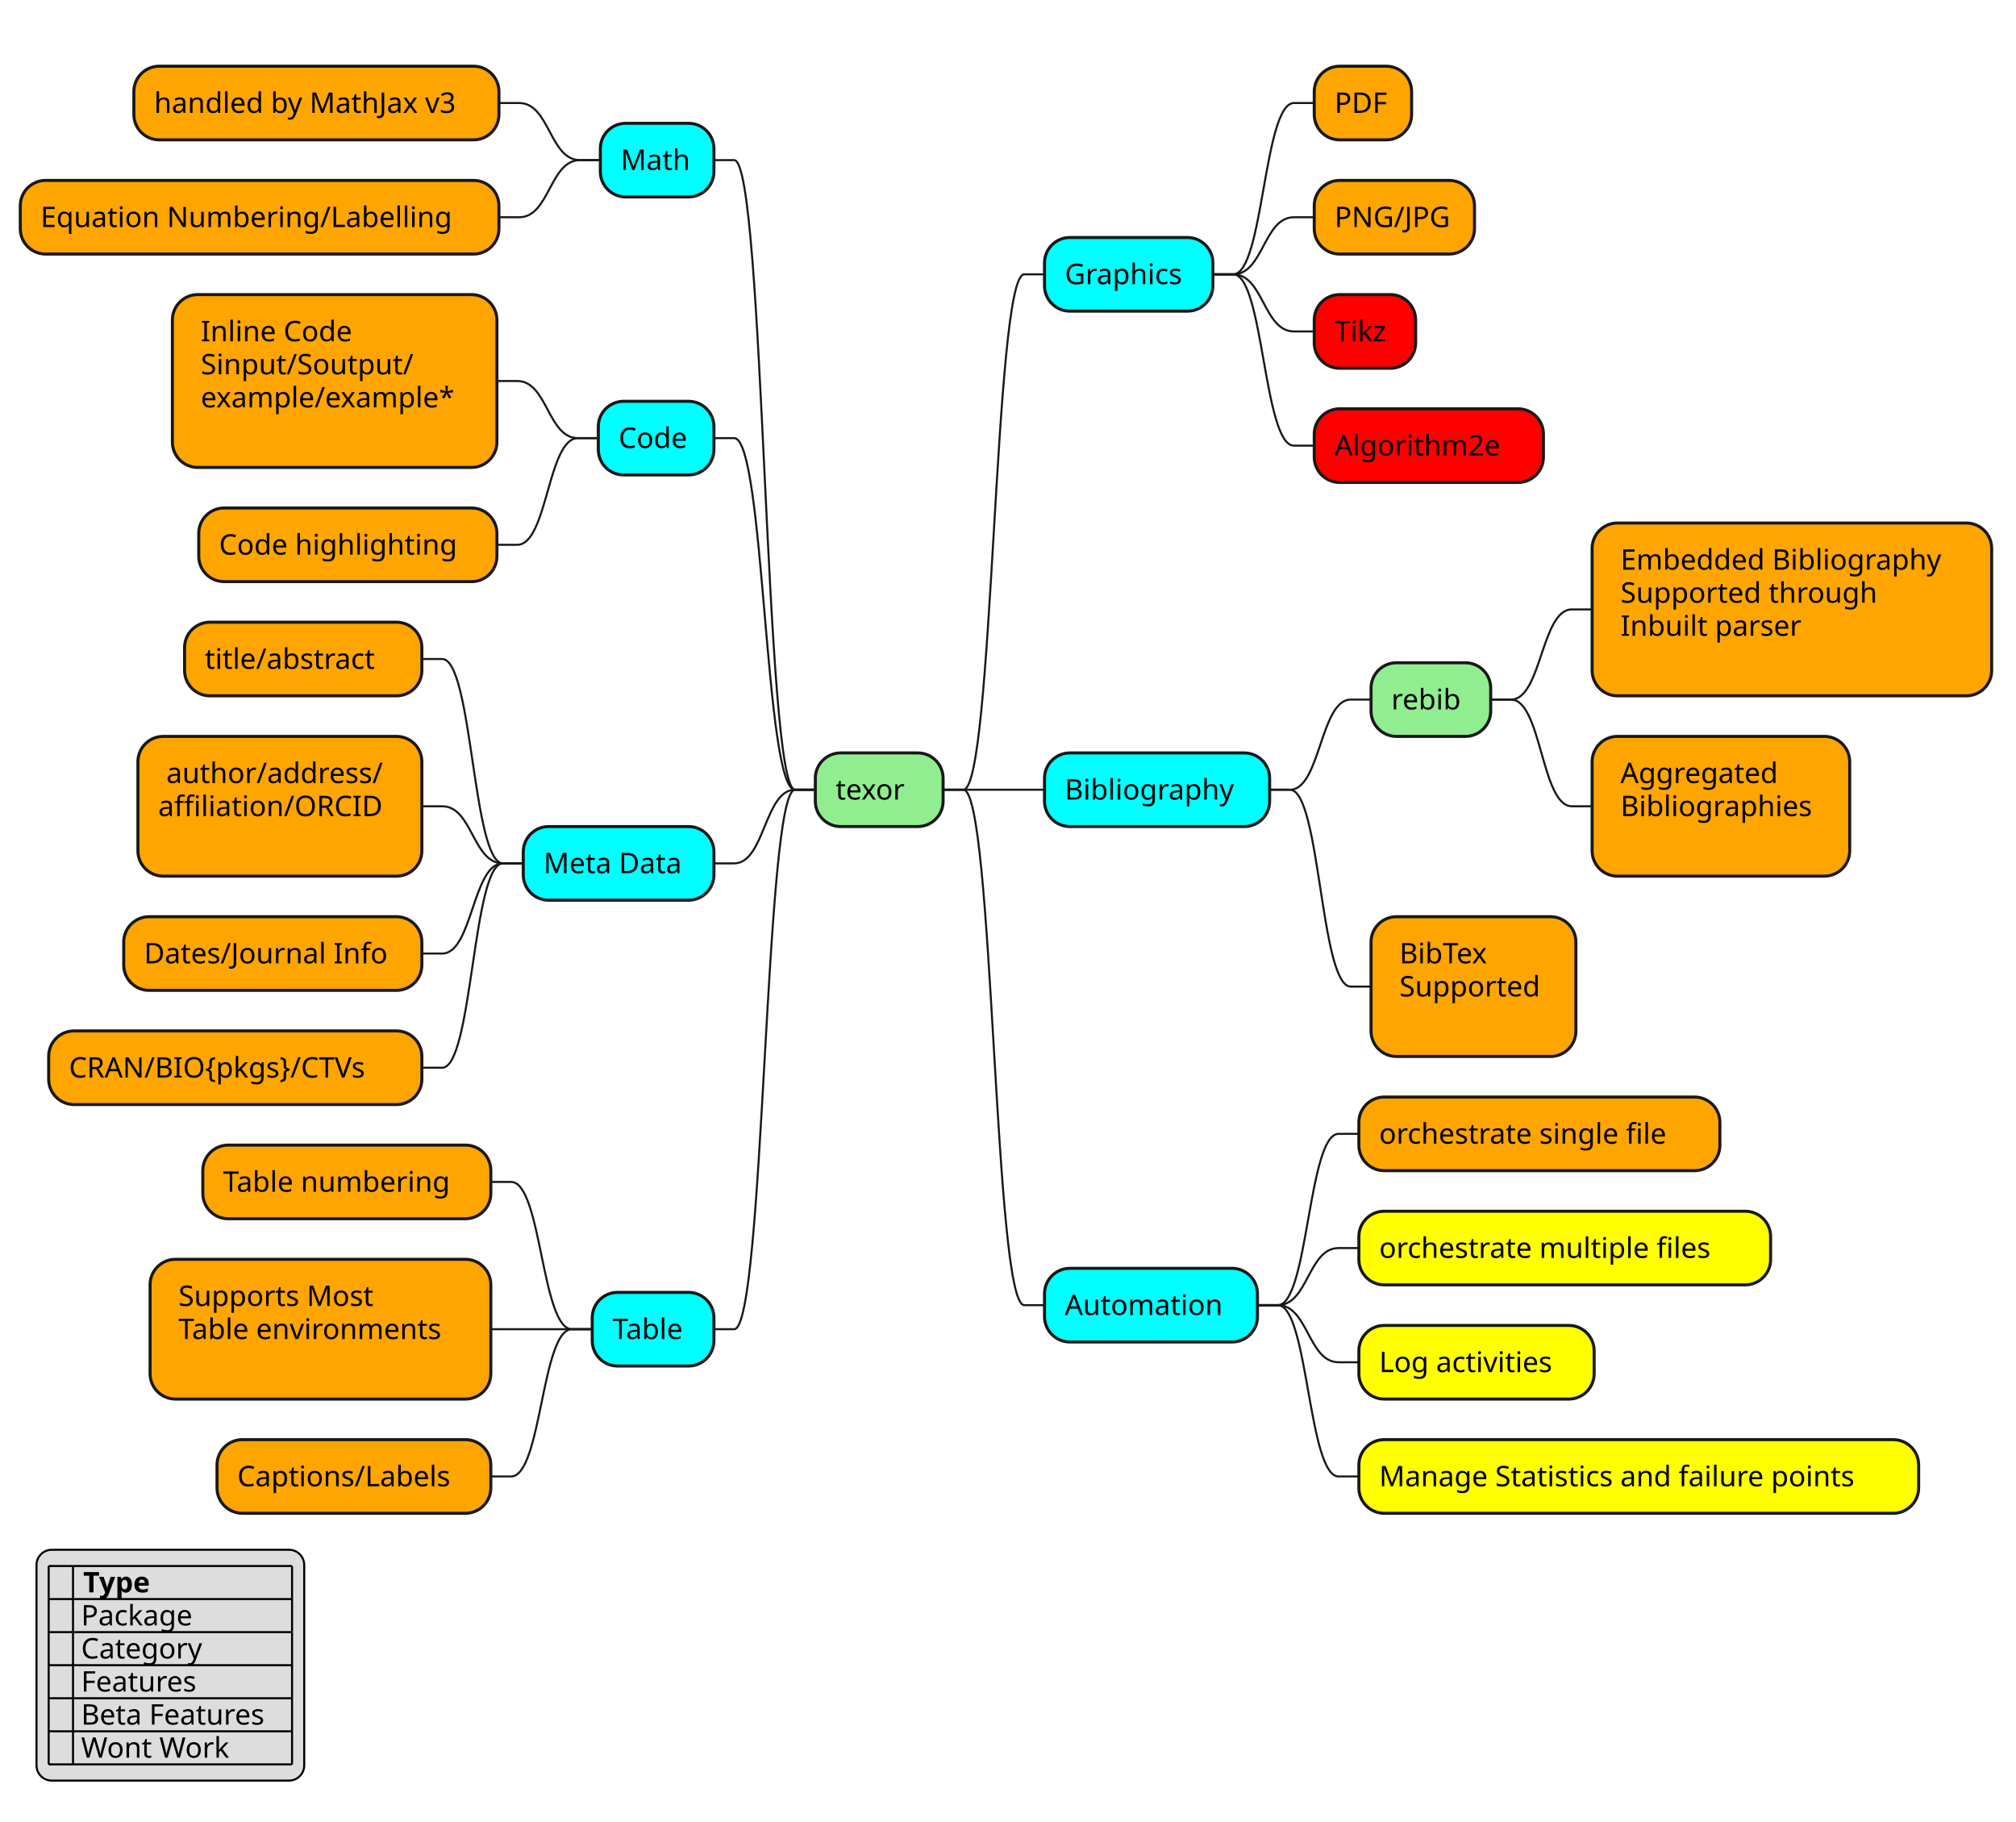
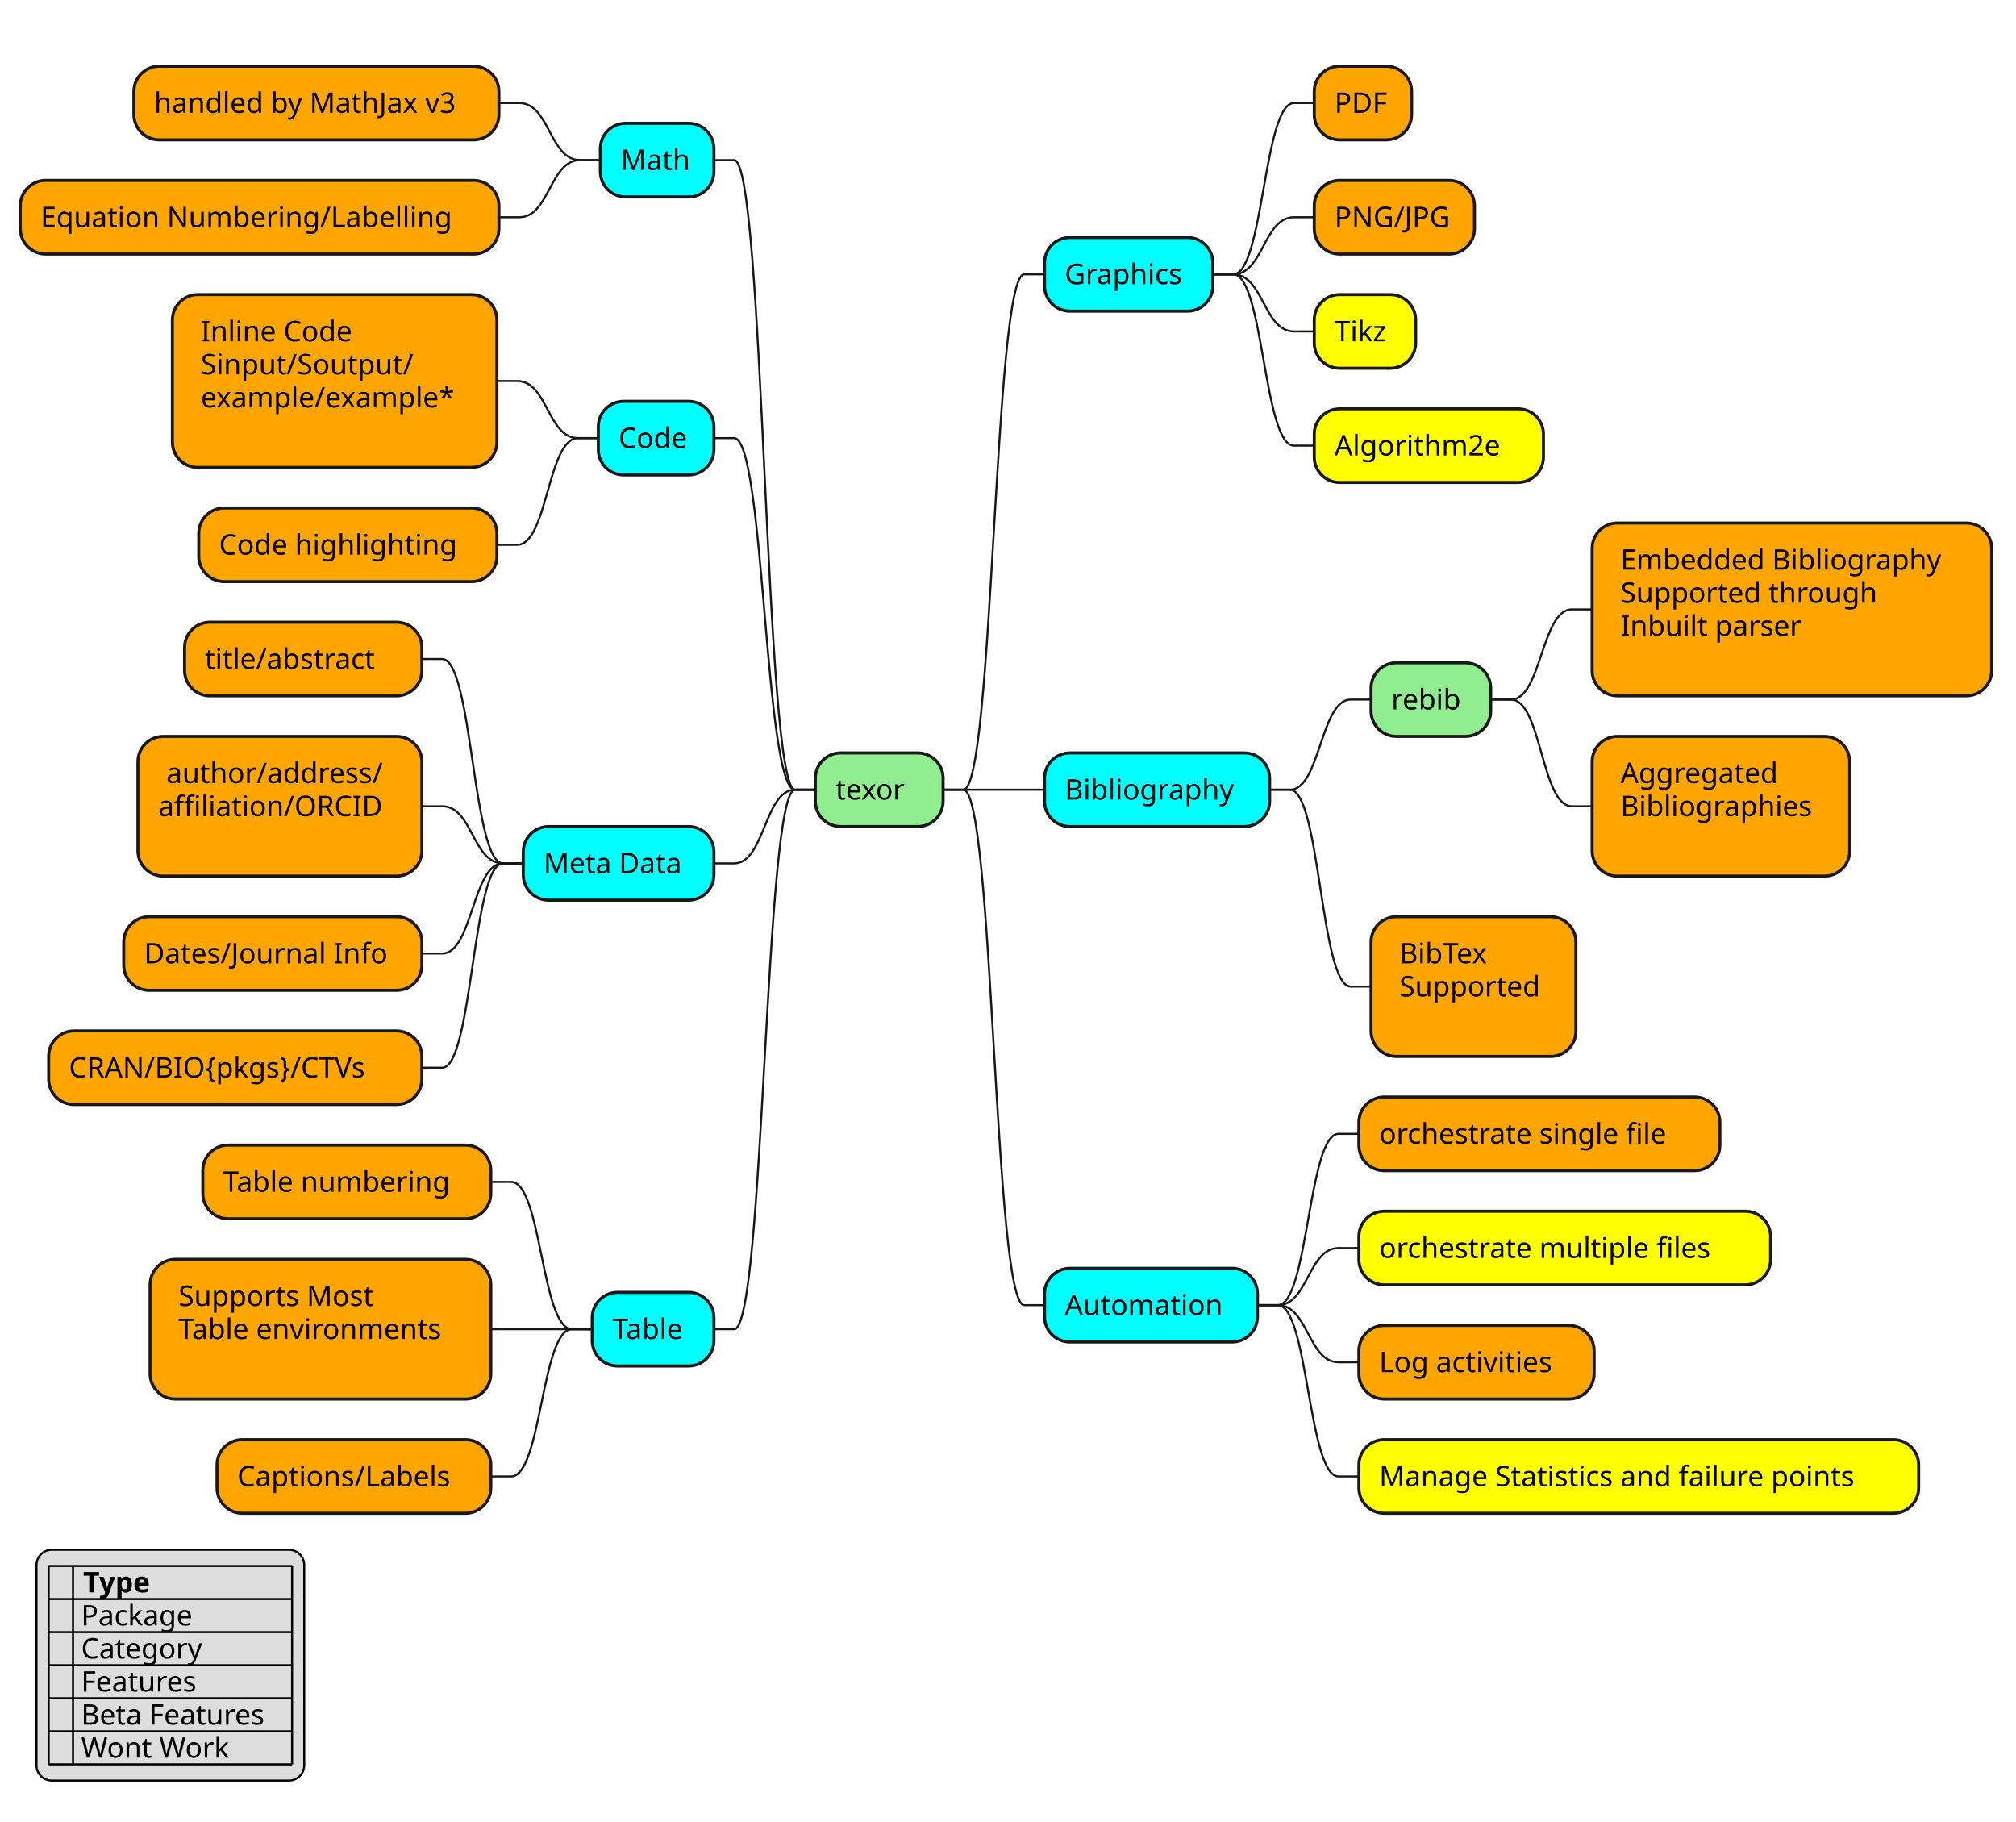
<svg xmlns="http://www.w3.org/2000/svg" contentStyleType="text/css" height="898px" preserveAspectRatio="none" style="width:994px;height:898px;background:#FFFFFF;" version="1.1" viewBox="0 0 994 898" width="994px" zoomAndPan="magnify">
  <defs>
-     <filter height="1" id="b1jm17lyoa3fav0" width="1" x="0" y="0">
+     <filter height="1" id="b4tlbgfi81sif0" width="1" x="0" y="0">
      <feFlood flood-color="#90EE90" result="flood" />
      <feComposite in="SourceGraphic" in2="flood" operator="over" />
    </filter>
-     <filter height="1" id="b1jm17lyoa3fav1" width="1" x="0" y="0">
+     <filter height="1" id="b4tlbgfi81sif1" width="1" x="0" y="0">
      <feFlood flood-color="#00FFFF" result="flood" />
      <feComposite in="SourceGraphic" in2="flood" operator="over" />
    </filter>
-     <filter height="1" id="b1jm17lyoa3fav2" width="1" x="0" y="0">
+     <filter height="1" id="b4tlbgfi81sif2" width="1" x="0" y="0">
      <feFlood flood-color="#FFA500" result="flood" />
      <feComposite in="SourceGraphic" in2="flood" operator="over" />
    </filter>
-     <filter height="1" id="b1jm17lyoa3fav3" width="1" x="0" y="0">
+     <filter height="1" id="b4tlbgfi81sif3" width="1" x="0" y="0">
      <feFlood flood-color="#FFFF00" result="flood" />
      <feComposite in="SourceGraphic" in2="flood" operator="over" />
    </filter>
-     <filter height="1" id="b1jm17lyoa3fav4" width="1" x="0" y="0">
+     <filter height="1" id="b4tlbgfi81sif4" width="1" x="0" y="0">
      <feFlood flood-color="#FF0000" result="flood" />
      <feComposite in="SourceGraphic" in2="flood" operator="over" />
    </filter>
  </defs>
  <g>
    <rect fill="none" height="11.641" style="stroke:none;stroke-width:1.0;" width="3" x="978" y="10" />
    <text fill="#888888" font-family="sans-serif" font-size="10" lengthAdjust="spacing" textLength="3" x="978" y="19.282"> </text>
    <rect fill="#90EE90" height="36.297" rx="12.5" ry="12.5" style="stroke:#181818;stroke-width:1.5;" width="63" x="402" y="371.164" />
    <text fill="#000000" font-family="sans-serif" font-size="14" lengthAdjust="spacing" textLength="39" x="412" y="394.159">texor</text>
    <rect fill="#00FFFF" height="36.297" rx="12.5" ry="12.5" style="stroke:#181818;stroke-width:1.5;" width="83" x="515" y="117.086" />
    <text fill="#000000" font-family="sans-serif" font-size="14" lengthAdjust="spacing" textLength="63" x="525" y="140.081">Graphics</text>
    <rect fill="#FFA500" height="36.297" rx="12.5" ry="12.5" style="stroke:#181818;stroke-width:1.5;" width="48" x="648" y="32.641" />
    <text fill="#000000" font-family="sans-serif" font-size="14" lengthAdjust="spacing" textLength="28" x="658" y="55.636">PDF</text>
    <path d="M598,135.234 L608,135.234 C623,135.234 623,50.789 638,50.789 L648,50.789 " fill="none" style="stroke:#181818;stroke-width:1.0;" />
    <rect fill="#FFA500" height="36.297" rx="12.5" ry="12.5" style="stroke:#181818;stroke-width:1.5;" width="79" x="648" y="88.938" />
    <text fill="#000000" font-family="sans-serif" font-size="14" lengthAdjust="spacing" textLength="59" x="658" y="111.933">PNG/JPG</text>
    <path d="M598,135.234 L608,135.234 C623,135.234 623,107.086 638,107.086 L648,107.086 " fill="none" style="stroke:#181818;stroke-width:1.0;" />
-     <rect fill="#FF0000" height="36.297" rx="12.5" ry="12.5" style="stroke:#181818;stroke-width:1.5;" width="50" x="648" y="145.234" />
+     <rect fill="#FFFF00" height="36.297" rx="12.5" ry="12.5" style="stroke:#181818;stroke-width:1.5;" width="50" x="648" y="145.234" />
    <text fill="#000000" font-family="sans-serif" font-size="14" lengthAdjust="spacing" textLength="30" x="658" y="168.23">Tikz</text>
    <path d="M598,135.234 L608,135.234 C623,135.234 623,163.383 638,163.383 L648,163.383 " fill="none" style="stroke:#181818;stroke-width:1.0;" />
-     <rect fill="#FF0000" height="36.297" rx="12.5" ry="12.5" style="stroke:#181818;stroke-width:1.5;" width="113" x="648" y="201.531" />
+     <rect fill="#FFFF00" height="36.297" rx="12.5" ry="12.5" style="stroke:#181818;stroke-width:1.5;" width="113" x="648" y="201.531" />
    <text fill="#000000" font-family="sans-serif" font-size="14" lengthAdjust="spacing" textLength="89" x="658" y="224.526">Algorithm2e</text>
    <path d="M598,135.234 L608,135.234 C623,135.234 623,219.68 638,219.68 L648,219.68 " fill="none" style="stroke:#181818;stroke-width:1.0;" />
    <path d="M465,389.312 L475,389.312 C490,389.312 490,135.234 505,135.234 L515,135.234 " fill="none" style="stroke:#181818;stroke-width:1.0;" />
    <rect fill="#00FFFF" height="36.297" rx="12.5" ry="12.5" style="stroke:#181818;stroke-width:1.5;" width="111" x="515" y="371.164" />
    <text fill="#000000" font-family="sans-serif" font-size="14" lengthAdjust="spacing" textLength="91" x="525" y="394.159">Bibliography</text>
    <rect fill="#90EE90" height="36.297" rx="12.5" ry="12.5" style="stroke:#181818;stroke-width:1.5;" width="59" x="676" y="326.719" />
    <text fill="#000000" font-family="sans-serif" font-size="14" lengthAdjust="spacing" textLength="39" x="686" y="349.714">rebib</text>
    <rect fill="#FFA500" height="85.188" rx="12.5" ry="12.5" style="stroke:#181818;stroke-width:1.5;" width="197" x="785" y="257.828" />
    <text fill="#000000" font-family="sans-serif" font-size="14" lengthAdjust="spacing" textLength="173" x="799" y="280.823">Embedded Bibliography</text>
    <text fill="#000000" font-family="sans-serif" font-size="14" lengthAdjust="spacing" textLength="138" x="799" y="297.12">Supported through</text>
    <text fill="#000000" font-family="sans-serif" font-size="14" lengthAdjust="spacing" textLength="96" x="799" y="313.417">Inbuilt parser</text>
    <text fill="#000000" font-family="sans-serif" font-size="14" lengthAdjust="spacing" textLength="4" x="795" y="329.714"> </text>
    <path d="M735,344.867 L745,344.867 C760,344.867 760,300.422 775,300.422 L785,300.422 " fill="none" style="stroke:#181818;stroke-width:1.0;" />
    <rect fill="#FFA500" height="68.891" rx="12.5" ry="12.5" style="stroke:#181818;stroke-width:1.5;" width="127" x="785" y="363.016" />
    <text fill="#000000" font-family="sans-serif" font-size="14" lengthAdjust="spacing" textLength="85" x="799" y="386.011">Aggregated</text>
    <text fill="#000000" font-family="sans-serif" font-size="14" lengthAdjust="spacing" textLength="103" x="799" y="402.308">Bibliographies</text>
    <text fill="#000000" font-family="sans-serif" font-size="14" lengthAdjust="spacing" textLength="4" x="795" y="418.604"> </text>
    <path d="M735,344.867 L745,344.867 C760,344.867 760,397.461 775,397.461 L785,397.461 " fill="none" style="stroke:#181818;stroke-width:1.0;" />
    <path d="M626,389.312 L636,389.312 C651,389.312 651,344.867 666,344.867 L676,344.867 " fill="none" style="stroke:#181818;stroke-width:1.0;" />
    <rect fill="#FFA500" height="68.891" rx="12.5" ry="12.5" style="stroke:#181818;stroke-width:1.5;" width="101" x="676" y="451.906" />
    <text fill="#000000" font-family="sans-serif" font-size="14" lengthAdjust="spacing" textLength="50" x="690" y="474.901">BibTex</text>
    <text fill="#000000" font-family="sans-serif" font-size="14" lengthAdjust="spacing" textLength="77" x="690" y="491.198">Supported</text>
    <text fill="#000000" font-family="sans-serif" font-size="14" lengthAdjust="spacing" textLength="4" x="686" y="507.495"> </text>
    <path d="M626,389.312 L636,389.312 C651,389.312 651,486.352 666,486.352 L676,486.352 " fill="none" style="stroke:#181818;stroke-width:1.0;" />
    <path d="M465,389.312 L475,389.312 C490,389.312 490,389.312 505,389.312 L515,389.312 " fill="none" style="stroke:#181818;stroke-width:1.0;" />
    <rect fill="#00FFFF" height="36.297" rx="12.5" ry="12.5" style="stroke:#181818;stroke-width:1.5;" width="105" x="515" y="625.242" />
    <text fill="#000000" font-family="sans-serif" font-size="14" lengthAdjust="spacing" textLength="85" x="525" y="648.237">Automation</text>
    <rect fill="#FFA500" height="36.297" rx="12.5" ry="12.5" style="stroke:#181818;stroke-width:1.5;" width="178" x="670" y="540.797" />
    <text fill="#000000" font-family="sans-serif" font-size="14" lengthAdjust="spacing" textLength="158" x="680" y="563.792">orchestrate single file</text>
    <path d="M620,643.391 L630,643.391 C645,643.391 645,558.945 660,558.945 L670,558.945 " fill="none" style="stroke:#181818;stroke-width:1.0;" />
    <rect fill="#FFFF00" height="36.297" rx="12.5" ry="12.5" style="stroke:#181818;stroke-width:1.5;" width="203" x="670" y="597.094" />
    <text fill="#000000" font-family="sans-serif" font-size="14" lengthAdjust="spacing" textLength="183" x="680" y="620.089">orchestrate multiple files</text>
    <path d="M620,643.391 L630,643.391 C645,643.391 645,615.242 660,615.242 L670,615.242 " fill="none" style="stroke:#181818;stroke-width:1.0;" />
-     <rect fill="#FFFF00" height="36.297" rx="12.5" ry="12.5" style="stroke:#181818;stroke-width:1.5;" width="116" x="670" y="653.391" />
+     <rect fill="#FFA500" height="36.297" rx="12.5" ry="12.5" style="stroke:#181818;stroke-width:1.5;" width="116" x="670" y="653.391" />
    <text fill="#000000" font-family="sans-serif" font-size="14" lengthAdjust="spacing" textLength="96" x="680" y="676.386">Log activities</text>
    <path d="M620,643.391 L630,643.391 C645,643.391 645,671.539 660,671.539 L670,671.539 " fill="none" style="stroke:#181818;stroke-width:1.0;" />
    <rect fill="#FFFF00" height="36.297" rx="12.5" ry="12.5" style="stroke:#181818;stroke-width:1.5;" width="276" x="670" y="709.688" />
    <text fill="#000000" font-family="sans-serif" font-size="14" lengthAdjust="spacing" textLength="256" x="680" y="732.683">Manage Statistics and failure points</text>
    <path d="M620,643.391 L630,643.391 C645,643.391 645,727.836 660,727.836 L670,727.836 " fill="none" style="stroke:#181818;stroke-width:1.0;" />
    <path d="M465,389.312 L475,389.312 C490,389.312 490,643.391 505,643.391 L515,643.391 " fill="none" style="stroke:#181818;stroke-width:1.0;" />
    <rect fill="#00FFFF" height="36.297" rx="12.5" ry="12.5" style="stroke:#181818;stroke-width:1.5;" width="56" x="296" y="60.789" />
    <text fill="#000000" font-family="sans-serif" font-size="14" lengthAdjust="spacing" textLength="36" x="306" y="83.784">Math</text>
    <rect fill="#FFA500" height="36.297" rx="12.5" ry="12.5" style="stroke:#181818;stroke-width:1.5;" width="180" x="66" y="32.641" />
    <text fill="#000000" font-family="sans-serif" font-size="14" lengthAdjust="spacing" textLength="160" x="76" y="55.636">handled by MathJax v3</text>
    <path d="M296,78.938 L286,78.938 C271,78.938 271,50.789 256,50.789 L246,50.789 " fill="none" style="stroke:#181818;stroke-width:1.0;" />
    <rect fill="#FFA500" height="36.297" rx="12.5" ry="12.5" style="stroke:#181818;stroke-width:1.5;" width="236" x="10" y="88.938" />
    <text fill="#000000" font-family="sans-serif" font-size="14" lengthAdjust="spacing" textLength="216" x="20" y="111.933">Equation Numbering/Labelling</text>
    <path d="M296,78.938 L286,78.938 C271,78.938 271,107.086 256,107.086 L246,107.086 " fill="none" style="stroke:#181818;stroke-width:1.0;" />
    <path d="M402,389.312 L392,389.312 C377,389.312 377,78.938 362,78.938 L352,78.938 " fill="none" style="stroke:#181818;stroke-width:1.0;" />
    <rect fill="#00FFFF" height="36.297" rx="12.5" ry="12.5" style="stroke:#181818;stroke-width:1.5;" width="57" x="295" y="197.828" />
    <text fill="#000000" font-family="sans-serif" font-size="14" lengthAdjust="spacing" textLength="37" x="305" y="220.823">Code</text>
    <rect fill="#FFA500" height="85.188" rx="12.5" ry="12.5" style="stroke:#181818;stroke-width:1.5;" width="160" x="85" y="145.234" />
    <text fill="#000000" font-family="sans-serif" font-size="14" lengthAdjust="spacing" textLength="80" x="99" y="168.23">Inline Code</text>
    <text fill="#000000" font-family="sans-serif" font-size="14" lengthAdjust="spacing" textLength="115" x="99" y="184.526">Sinput/Soutput/</text>
    <text fill="#000000" font-family="sans-serif" font-size="14" lengthAdjust="spacing" textLength="136" x="99" y="200.823">example/example*</text>
    <text fill="#000000" font-family="sans-serif" font-size="14" lengthAdjust="spacing" textLength="4" x="95" y="217.12"> </text>
    <path d="M295,215.977 L285,215.977 C270,215.977 270,187.828 255,187.828 L245,187.828 " fill="none" style="stroke:#181818;stroke-width:1.0;" />
    <rect fill="#FFA500" height="36.297" rx="12.5" ry="12.5" style="stroke:#181818;stroke-width:1.5;" width="147" x="98" y="250.422" />
    <text fill="#000000" font-family="sans-serif" font-size="14" lengthAdjust="spacing" textLength="127" x="108" y="273.417">Code highlighting</text>
    <path d="M295,215.977 L285,215.977 C270,215.977 270,268.57 255,268.57 L245,268.57 " fill="none" style="stroke:#181818;stroke-width:1.0;" />
    <path d="M402,389.312 L392,389.312 C377,389.312 377,215.977 362,215.977 L352,215.977 " fill="none" style="stroke:#181818;stroke-width:1.0;" />
    <rect fill="#00FFFF" height="36.297" rx="12.5" ry="12.5" style="stroke:#181818;stroke-width:1.5;" width="94" x="258" y="407.461" />
    <text fill="#000000" font-family="sans-serif" font-size="14" lengthAdjust="spacing" textLength="74" x="268" y="430.456">Meta Data</text>
    <rect fill="#FFA500" height="36.297" rx="12.5" ry="12.5" style="stroke:#181818;stroke-width:1.5;" width="117" x="91" y="306.719" />
    <text fill="#000000" font-family="sans-serif" font-size="14" lengthAdjust="spacing" textLength="97" x="101" y="329.714">title/abstract</text>
    <path d="M258,425.609 L248,425.609 C233,425.609 233,324.867 218,324.867 L208,324.867 " fill="none" style="stroke:#181818;stroke-width:1.0;" />
    <rect fill="#FFA500" height="68.891" rx="12.5" ry="12.5" style="stroke:#181818;stroke-width:1.5;" width="140" x="68" y="363.016" />
    <text fill="#000000" font-family="sans-serif" font-size="14" lengthAdjust="spacing" textLength="112" x="82" y="386.011">author/address/</text>
    <text fill="#000000" font-family="sans-serif" font-size="14" lengthAdjust="spacing" textLength="120" x="78" y="402.308">affiliation/ORCID</text>
    <text fill="#000000" font-family="sans-serif" font-size="14" lengthAdjust="spacing" textLength="4" x="78" y="418.604"> </text>
    <path d="M258,425.609 L248,425.609 C233,425.609 233,397.461 218,397.461 L208,397.461 " fill="none" style="stroke:#181818;stroke-width:1.0;" />
    <rect fill="#FFA500" height="36.297" rx="12.5" ry="12.5" style="stroke:#181818;stroke-width:1.5;" width="147" x="61" y="451.906" />
    <text fill="#000000" font-family="sans-serif" font-size="14" lengthAdjust="spacing" textLength="127" x="71" y="474.901">Dates/Journal Info</text>
    <path d="M258,425.609 L248,425.609 C233,425.609 233,470.055 218,470.055 L208,470.055 " fill="none" style="stroke:#181818;stroke-width:1.0;" />
    <rect fill="#FFA500" height="36.297" rx="12.5" ry="12.5" style="stroke:#181818;stroke-width:1.5;" width="184" x="24" y="508.203" />
    <text fill="#000000" font-family="sans-serif" font-size="14" lengthAdjust="spacing" textLength="164" x="34" y="531.198">CRAN/BIO{pkgs}/CTVs</text>
    <path d="M258,425.609 L248,425.609 C233,425.609 233,526.352 218,526.352 L208,526.352 " fill="none" style="stroke:#181818;stroke-width:1.0;" />
    <path d="M402,389.312 L392,389.312 C377,389.312 377,425.609 362,425.609 L352,425.609 " fill="none" style="stroke:#181818;stroke-width:1.0;" />
    <rect fill="#00FFFF" height="36.297" rx="12.5" ry="12.5" style="stroke:#181818;stroke-width:1.5;" width="60" x="292" y="637.094" />
    <text fill="#000000" font-family="sans-serif" font-size="14" lengthAdjust="spacing" textLength="40" x="302" y="660.089">Table</text>
    <rect fill="#FFA500" height="36.297" rx="12.5" ry="12.5" style="stroke:#181818;stroke-width:1.5;" width="142" x="100" y="564.5" />
    <text fill="#000000" font-family="sans-serif" font-size="14" lengthAdjust="spacing" textLength="122" x="110" y="587.495">Table numbering</text>
    <path d="M292,655.242 L282,655.242 C267,655.242 267,582.648 252,582.648 L242,582.648 " fill="none" style="stroke:#181818;stroke-width:1.0;" />
    <rect fill="#FFA500" height="68.891" rx="12.5" ry="12.5" style="stroke:#181818;stroke-width:1.5;" width="168" x="74" y="620.797" />
    <text fill="#000000" font-family="sans-serif" font-size="14" lengthAdjust="spacing" textLength="105" x="88" y="643.792">Supports Most</text>
    <text fill="#000000" font-family="sans-serif" font-size="14" lengthAdjust="spacing" textLength="144" x="88" y="660.089">Table environments</text>
    <text fill="#000000" font-family="sans-serif" font-size="14" lengthAdjust="spacing" textLength="4" x="84" y="676.386"> </text>
    <path d="M292,655.242 L282,655.242 C267,655.242 267,655.242 252,655.242 L242,655.242 " fill="none" style="stroke:#181818;stroke-width:1.0;" />
    <rect fill="#FFA500" height="36.297" rx="12.5" ry="12.5" style="stroke:#181818;stroke-width:1.5;" width="135" x="107" y="709.688" />
    <text fill="#000000" font-family="sans-serif" font-size="14" lengthAdjust="spacing" textLength="115" x="117" y="732.683">Captions/Labels</text>
    <path d="M292,655.242 L282,655.242 C267,655.242 267,727.836 252,727.836 L242,727.836 " fill="none" style="stroke:#181818;stroke-width:1.0;" />
    <path d="M402,389.312 L392,389.312 C377,389.312 377,655.242 362,655.242 L352,655.242 " fill="none" style="stroke:#181818;stroke-width:1.0;" />
    <rect fill="#DDDDDD" height="113.781" id="_legend" rx="7.5" ry="7.5" style="stroke:#000000;stroke-width:1.0;" width="132" x="18" y="763.984" />
    <text fill="#000000" font-family="sans-serif" font-size="14" font-weight="bold" lengthAdjust="spacing" textLength="5" x="24" y="784.98"> </text>
    <text fill="#000000" font-family="sans-serif" font-size="14" font-weight="bold" lengthAdjust="spacing" textLength="39" x="41" y="784.98">Type</text>
-     <text fill="#000000" filter="url(#b1jm17lyoa3fav0)" font-family="sans-serif" font-size="14" lengthAdjust="spacing" textLength="12" x="24" y="801.276">   </text>
+     <text fill="#000000" filter="url(#b4tlbgfi81sif0)" font-family="sans-serif" font-size="14" lengthAdjust="spacing" textLength="12" x="24" y="801.276">   </text>
    <text fill="#000000" font-family="sans-serif" font-size="14" lengthAdjust="spacing" textLength="60" x="40" y="801.276">Package</text>
-     <text fill="#000000" filter="url(#b1jm17lyoa3fav1)" font-family="sans-serif" font-size="14" lengthAdjust="spacing" textLength="12" x="24" y="817.573">   </text>
+     <text fill="#000000" filter="url(#b4tlbgfi81sif1)" font-family="sans-serif" font-size="14" lengthAdjust="spacing" textLength="12" x="24" y="817.573">   </text>
    <text fill="#000000" font-family="sans-serif" font-size="14" lengthAdjust="spacing" textLength="66" x="40" y="817.573">Category</text>
-     <text fill="#000000" filter="url(#b1jm17lyoa3fav2)" font-family="sans-serif" font-size="14" lengthAdjust="spacing" textLength="12" x="24" y="833.87">   </text>
+     <text fill="#000000" filter="url(#b4tlbgfi81sif2)" font-family="sans-serif" font-size="14" lengthAdjust="spacing" textLength="12" x="24" y="833.87">   </text>
    <text fill="#000000" font-family="sans-serif" font-size="14" lengthAdjust="spacing" textLength="62" x="40" y="833.87">Features</text>
-     <text fill="#000000" filter="url(#b1jm17lyoa3fav3)" font-family="sans-serif" font-size="14" lengthAdjust="spacing" textLength="12" x="24" y="850.167">   </text>
+     <text fill="#000000" filter="url(#b4tlbgfi81sif3)" font-family="sans-serif" font-size="14" lengthAdjust="spacing" textLength="12" x="24" y="850.167">   </text>
    <text fill="#000000" font-family="sans-serif" font-size="14" lengthAdjust="spacing" textLength="100" x="40" y="850.167">Beta Features</text>
-     <text fill="#000000" filter="url(#b1jm17lyoa3fav4)" font-family="sans-serif" font-size="14" lengthAdjust="spacing" textLength="12" x="24" y="866.464">   </text>
+     <text fill="#000000" filter="url(#b4tlbgfi81sif4)" font-family="sans-serif" font-size="14" lengthAdjust="spacing" textLength="12" x="24" y="866.464">   </text>
    <text fill="#000000" font-family="sans-serif" font-size="14" lengthAdjust="spacing" textLength="81" x="40" y="866.464">Wont Work</text>
    <line style="stroke:#000000;stroke-width:1.0;" x1="24" x2="144" y1="771.984" y2="771.984" />
    <line style="stroke:#000000;stroke-width:1.0;" x1="24" x2="144" y1="788.281" y2="788.281" />
    <line style="stroke:#000000;stroke-width:1.0;" x1="24" x2="144" y1="804.578" y2="804.578" />
    <line style="stroke:#000000;stroke-width:1.0;" x1="24" x2="144" y1="820.875" y2="820.875" />
    <line style="stroke:#000000;stroke-width:1.0;" x1="24" x2="144" y1="837.172" y2="837.172" />
    <line style="stroke:#000000;stroke-width:1.0;" x1="24" x2="144" y1="853.469" y2="853.469" />
    <line style="stroke:#000000;stroke-width:1.0;" x1="24" x2="144" y1="869.766" y2="869.766" />
    <line style="stroke:#000000;stroke-width:1.0;" x1="24" x2="24" y1="771.984" y2="869.766" />
    <line style="stroke:#000000;stroke-width:1.0;" x1="36" x2="36" y1="771.984" y2="869.766" />
    <line style="stroke:#000000;stroke-width:1.0;" x1="144" x2="144" y1="771.984" y2="869.766" />
  </g>
</svg>
